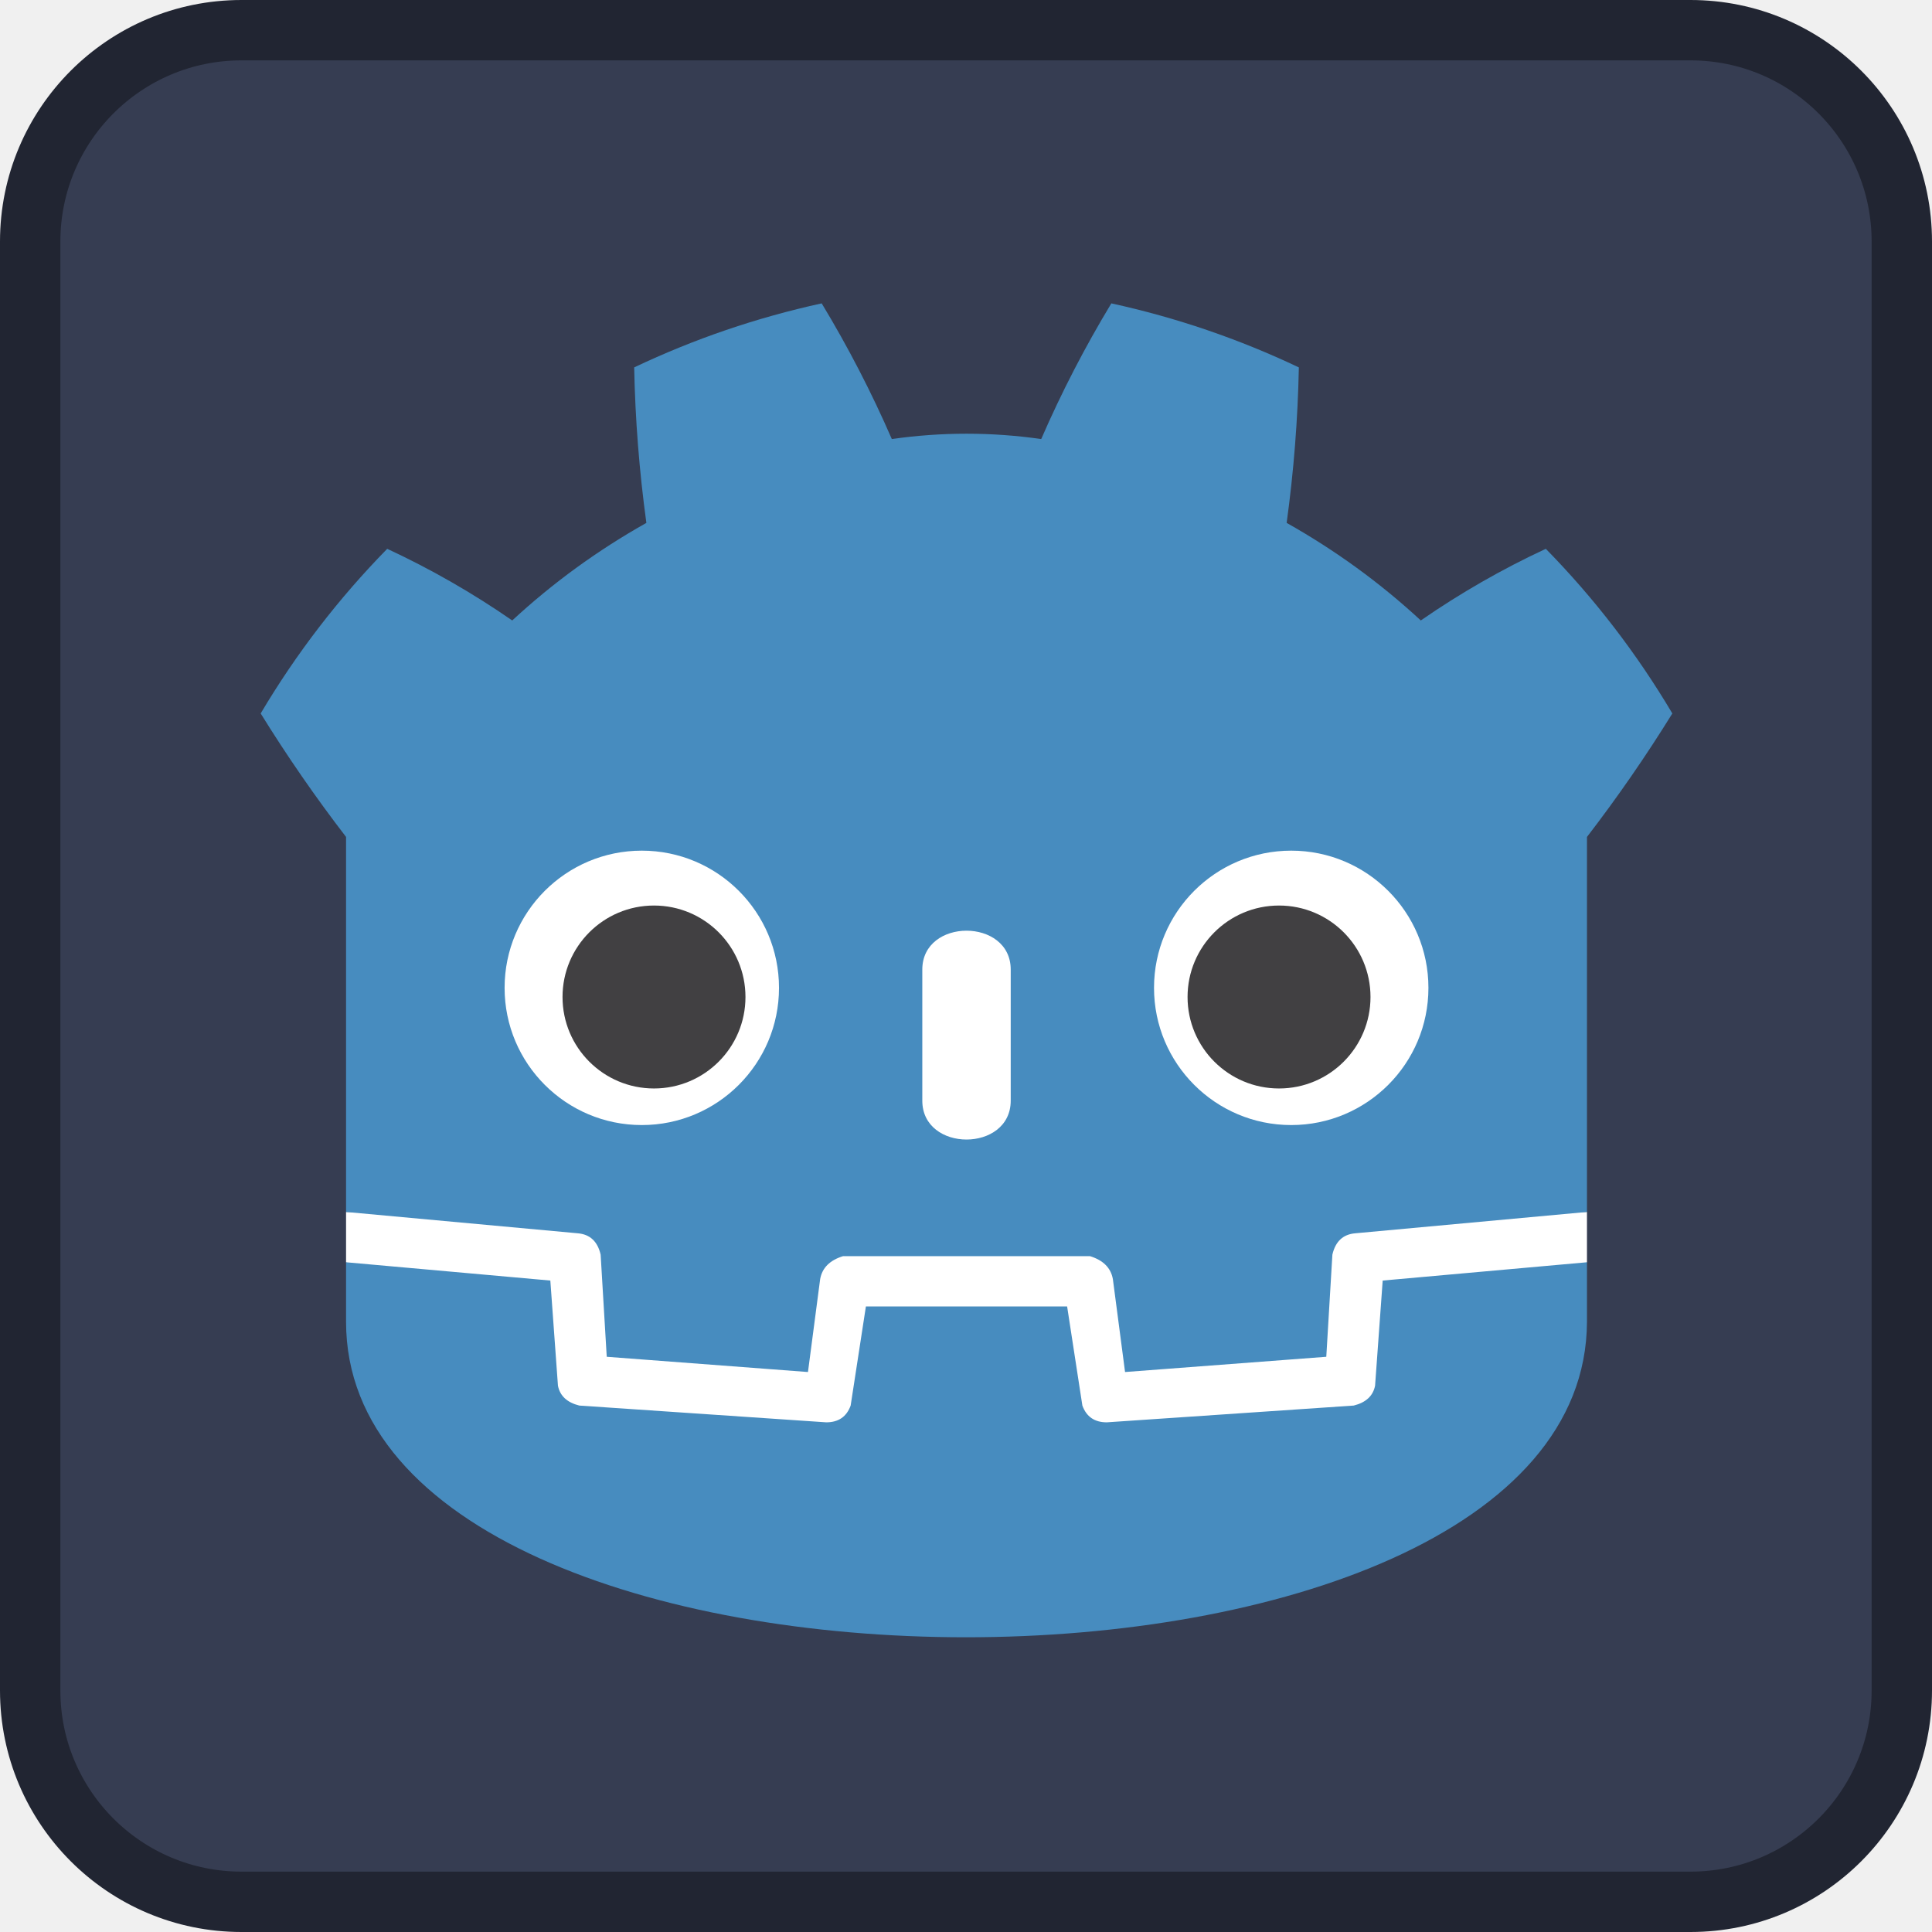
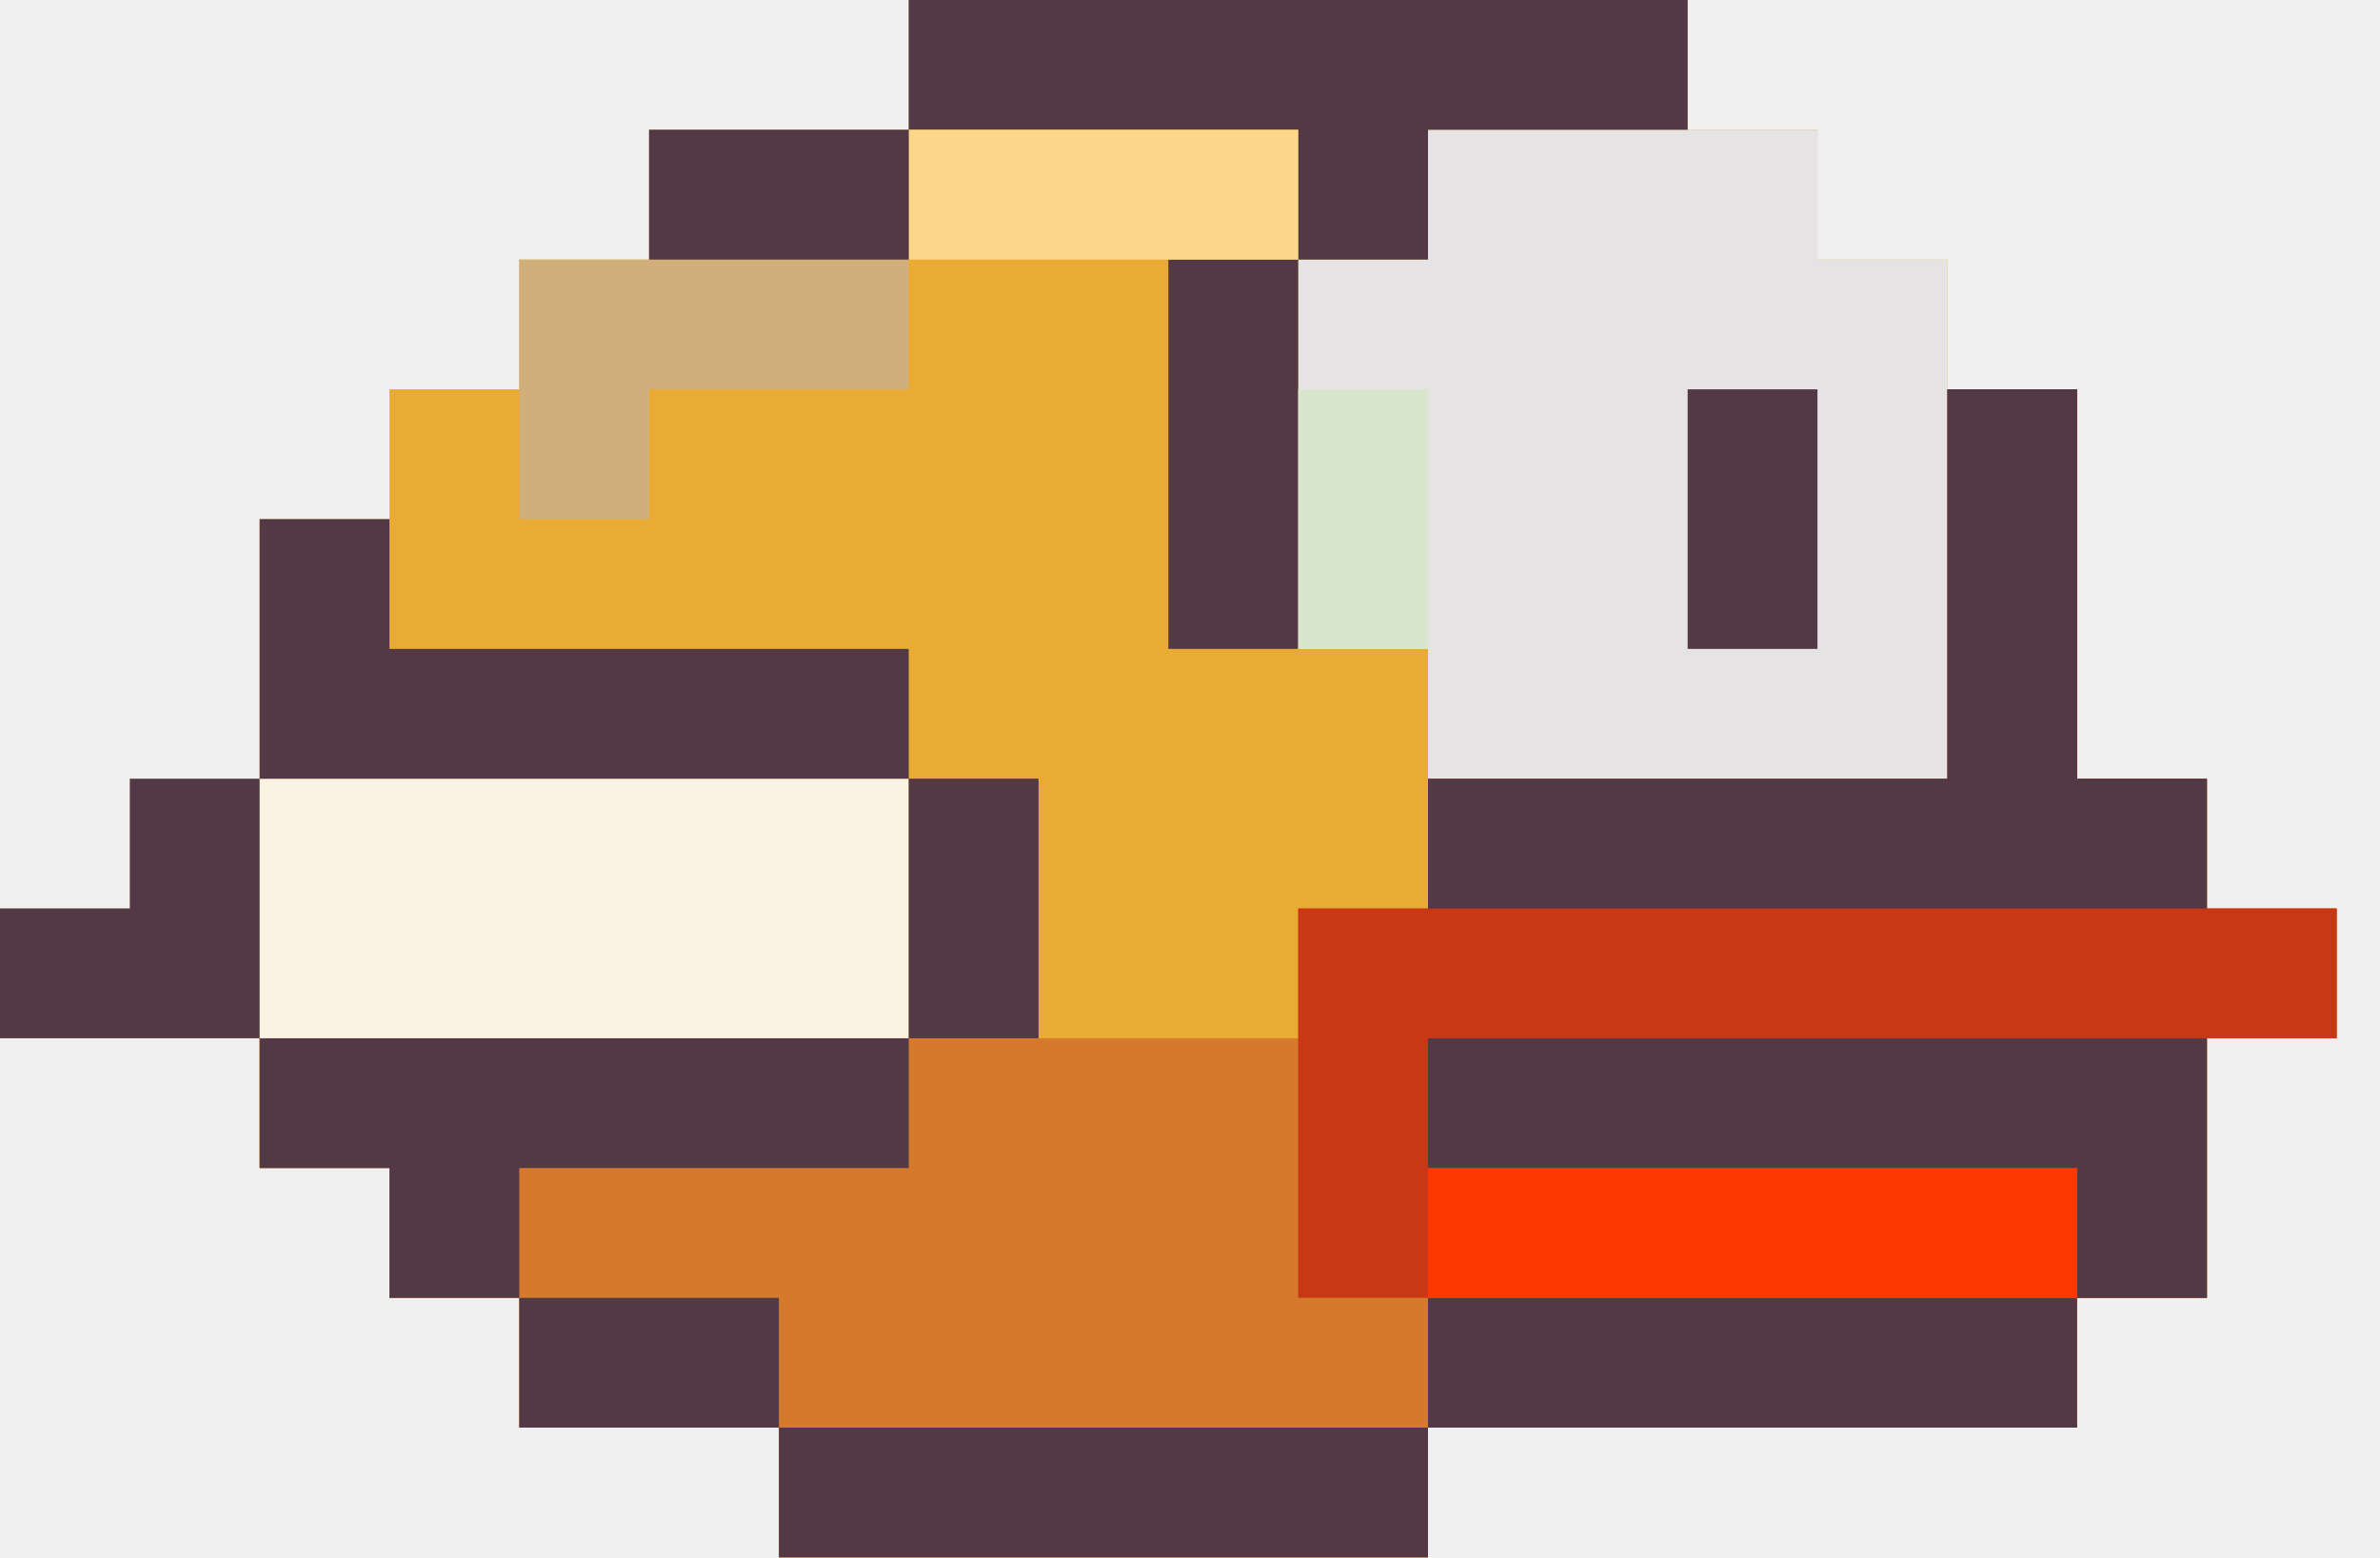
- <svg xmlns="http://www.w3.org/2000/svg" width="128" height="128">
-   <rect width="124" height="124" x="2" y="2" fill="#363d52" stroke="#212532" stroke-width="4" rx="14" />
-   <g fill="#fff" transform="translate(12.322 12.322)scale(.101)">
-     <path d="M105 673v33q407 354 814 0v-33z" />
-     <path fill="#478cbf" d="m105 673 152 14q12 1 15 14l4 67 132 10 8-61q2-11 15-15h162q13 4 15 15l8 61 132-10 4-67q3-13 15-14l152-14V427q30-39 56-81-35-59-83-108-43 20-82 47-40-37-88-64 7-51 8-102-59-28-123-42-26 43-46 89-49-7-98 0-20-46-46-89-64 14-123 42 1 51 8 102-48 27-88 64-39-27-82-47-48 49-83 108 26 42 56 81zm0 33v39c0 276 813 276 814 0v-39l-134 12-5 69q-2 10-14 13l-162 11q-12 0-16-11l-10-65H446l-10 65q-4 11-16 11l-162-11q-12-3-14-13l-5-69z" />
-     <path d="M483 600c0 34 58 34 58 0v-86c0-34-58-34-58 0z" />
-     <circle cx="725" cy="526" r="90" />
-     <circle cx="299" cy="526" r="90" />
-   </g>
-   <g fill="#414042" transform="translate(12.322 12.322)scale(.101)">
-     <circle cx="307" cy="532" r="60" />
-     <circle cx="717" cy="532" r="60" />
-   </g>
+ <svg xmlns="http://www.w3.org/2000/svg" version="1.1" width="55" height="36">
+   <path d="M0 0 C5.94 0 11.88 0 18 0 C18 0.99 18 1.98 18 3 C18.99 3 19.98 3 21 3 C21 3.99 21 4.98 21 6 C21.99 6 22.98 6 24 6 C24 6.99 24 7.98 24 9 C24.99 9 25.98 9 27 9 C27 11.97 27 14.94 27 18 C27.99 18 28.98 18 30 18 C30 18.99 30 19.98 30 21 C30.99 21 31.98 21 33 21 C33 21.99 33 22.98 33 24 C32.01 24 31.02 24 30 24 C30 25.98 30 27.96 30 30 C29.01 30 28.02 30 27 30 C27 30.99 27 31.98 27 33 C22.05 33 17.1 33 12 33 C12 33.99 12 34.98 12 36 C7.05 36 2.1 36 -3 36 C-3 35.01 -3 34.02 -3 33 C-4.98 33 -6.96 33 -9 33 C-9 32.01 -9 31.02 -9 30 C-9.99 30 -10.98 30 -12 30 C-12 29.01 -12 28.02 -12 27 C-12.99 27 -13.98 27 -15 27 C-15 26.01 -15 25.02 -15 24 C-16.98 24 -18.96 24 -21 24 C-21 23.01 -21 22.02 -21 21 C-20.01 21 -19.02 21 -18 21 C-18 20.01 -18 19.02 -18 18 C-17.01 18 -16.02 18 -15 18 C-15 16.02 -15 14.04 -15 12 C-14.01 12 -13.02 12 -12 12 C-12 11.01 -12 10.02 -12 9 C-11.01 9 -10.02 9 -9 9 C-9 8.01 -9 7.02 -9 6 C-8.01 6 -7.02 6 -6 6 C-6 5.01 -6 4.02 -6 3 C-4.02 3 -2.04 3 0 3 C0 2.01 0 1.02 0 0 Z " fill="#E9AB34" transform="translate(21,0)" />
+   <path d="M0 0 C0.99 0 1.98 0 3 0 C3 2.97 3 5.94 3 9 C3.99 9 4.98 9 6 9 C6 9.99 6 10.98 6 12 C6.99 12 7.98 12 9 12 C9 12.99 9 13.98 9 15 C8.01 15 7.02 15 6 15 C6 16.98 6 18.96 6 21 C5.01 21 4.02 21 3 21 C3 21.99 3 22.98 3 24 C-1.95 24 -6.9 24 -12 24 C-12 24.99 -12 25.98 -12 27 C-16.95 27 -21.9 27 -27 27 C-27 26.01 -27 25.02 -27 24 C-28.98 24 -30.96 24 -33 24 C-33 23.01 -33 22.02 -33 21 C-33.99 21 -34.98 21 -36 21 C-36 20.01 -36 19.02 -36 18 C-36.99 18 -37.98 18 -39 18 C-39 17.01 -39 16.02 -39 15 C-34.05 15 -29.1 15 -24 15 C-24 13.02 -24 11.04 -24 9 C-23.01 9 -22.02 9 -21 9 C-21 10.98 -21 12.96 -21 15 C-19.02 15 -17.04 15 -15 15 C-15 14.01 -15 13.02 -15 12 C-14.01 12 -13.02 12 -12 12 C-12 11.01 -12 10.02 -12 9 C-8.04 9 -4.08 9 0 9 C0 6.03 0 3.06 0 0 Z " fill="#D57A2D" transform="translate(45,9)" />
+   <path d="M0 0 C0.99 0 1.98 0 3 0 C3 2.97 3 5.94 3 9 C3.99 9 4.98 9 6 9 C6 9.99 6 10.98 6 12 C6.99 12 7.98 12 9 12 C9 12.99 9 13.98 9 15 C8.01 15 7.02 15 6 15 C6 16.98 6 18.96 6 21 C-0.93 21 -7.86 21 -15 21 C-15 18.03 -15 15.06 -15 12 C-14.01 12 -13.02 12 -12 12 C-12 11.01 -12 10.02 -12 9 C-8.04 9 -4.08 9 0 9 C0 6.03 0 3.06 0 0 Z " fill="#C93815" transform="translate(45,9)" />
+   <path d="M0 0 C2.97 0 5.94 0 9 0 C9 0.99 9 1.98 9 3 C9.99 3 10.98 3 12 3 C12 6.96 12 10.92 12 15 C8.04 15 4.08 15 0 15 C0 14.01 0 13.02 0 12 C-0.99 12 -1.98 12 -3 12 C-3 9.03 -3 6.06 -3 3 C-2.01 3 -1.02 3 0 3 C0 2.01 0 1.02 0 0 Z " fill="#E5E3E3" transform="translate(33,3)" />
+   <path d="M0 0 C5.94 0 11.88 0 18 0 C18 1.98 18 3.96 18 6 C11.07 6 4.14 6 -3 6 C-3 5.01 -3 4.02 -3 3 C-2.01 3 -1.02 3 0 3 C0 2.01 0 1.02 0 0 Z " fill="#FAF3E4" transform="translate(3,18)" />
+   <path d="M0 0 C0.99 0 1.98 0 3 0 C3 2.97 3 5.94 3 9 C3.99 9 4.98 9 6 9 C6 9.99 6 10.98 6 12 C0.06 12 -5.88 12 -12 12 C-12 11.01 -12 10.02 -12 9 C-8.04 9 -4.08 9 0 9 C0 6.03 0 3.06 0 0 Z " fill="#533846" transform="translate(45,9)" />
+   <path d="M0 0 C5.94 0 11.88 0 18 0 C18 1.98 18 3.96 18 6 C17.01 6 16.02 6 15 6 C15 5.01 15 4.02 15 3 C10.05 3 5.1 3 0 3 C0 2.01 0 1.02 0 0 Z " fill="#533846" transform="translate(33,24)" />
+   <path d="M0 0 C5.94 0 11.88 0 18 0 C18 0.99 18 1.98 18 3 C16.02 3 14.04 3 12 3 C12 3.99 12 4.98 12 6 C11.01 6 10.02 6 9 6 C9 5.01 9 4.02 9 3 C6.03 3 3.06 3 0 3 C0 2.01 0 1.02 0 0 Z " fill="#533846" transform="translate(21,0)" />
+   <path d="M0 0 C4.95 0 9.9 0 15 0 C15 0.99 15 1.98 15 3 C12.03 3 9.06 3 6 3 C6 3.99 6 4.98 6 6 C5.01 6 4.02 6 3 6 C3 5.01 3 4.02 3 3 C2.01 3 1.02 3 0 3 C0 2.01 0 1.02 0 0 Z " fill="#533846" transform="translate(6,24)" />
+   <path d="M0 0 C0.99 0 1.98 0 3 0 C3 0.99 3 1.98 3 3 C6.96 3 10.92 3 15 3 C15 3.99 15 4.98 15 6 C10.05 6 5.1 6 0 6 C0 4.02 0 2.04 0 0 Z " fill="#533846" transform="translate(6,12)" />
+   <path d="M0 0 C1.98 0 3.96 0 6 0 C6 1.98 6 3.96 6 6 C4.02 6 2.04 6 0 6 C0 6.99 0 7.98 0 9 C-0.99 9 -1.98 9 -3 9 C-3 7.02 -3 5.04 -3 3 C-2.01 3 -1.02 3 0 3 C0 2.01 0 1.02 0 0 Z " fill="#D0AF7A" transform="translate(15,3)" />
+   <path d="M0 0 C4.95 0 9.9 0 15 0 C15 0.99 15 1.98 15 3 C10.05 3 5.1 3 0 3 C0 2.01 0 1.02 0 0 Z " fill="#533846" transform="translate(18,33)" />
+   <path d="M0 0 C4.95 0 9.9 0 15 0 C15 0.99 15 1.98 15 3 C10.05 3 5.1 3 0 3 C0 2.01 0 1.02 0 0 Z " fill="#533846" transform="translate(33,30)" />
+   <path d="M0 0 C4.95 0 9.9 0 15 0 C15 0.99 15 1.98 15 3 C10.05 3 5.1 3 0 3 C0 2.01 0 1.02 0 0 Z " fill="#FC3800" transform="translate(33,27)" />
+   <path d="M0 0 C0.99 0 1.98 0 3 0 C3 1.98 3 3.96 3 6 C1.02 6 -0.96 6 -3 6 C-3 5.01 -3 4.02 -3 3 C-2.01 3 -1.02 3 0 3 C0 2.01 0 1.02 0 0 Z " fill="#533846" transform="translate(3,18)" />
+   <path d="M0 0 C0.99 0 1.98 0 3 0 C3 2.97 3 5.94 3 9 C2.01 9 1.02 9 0 9 C0 6.03 0 3.06 0 0 Z " fill="#533846" transform="translate(27,6)" />
+   <path d="M0 0 C2.97 0 5.94 0 9 0 C9 0.99 9 1.98 9 3 C6.03 3 3.06 3 0 3 C0 2.01 0 1.02 0 0 Z " fill="#FAD78C" transform="translate(21,3)" />
+   <path d="M0 0 C1.98 0 3.96 0 6 0 C6 0.99 6 1.98 6 3 C4.02 3 2.04 3 0 3 C0 2.01 0 1.02 0 0 Z " fill="#533846" transform="translate(12,30)" />
+   <path d="M0 0 C0.99 0 1.98 0 3 0 C3 1.98 3 3.96 3 6 C2.01 6 1.02 6 0 6 C0 4.02 0 2.04 0 0 Z " fill="#533846" transform="translate(21,18)" />
+   <path d="M0 0 C0.99 0 1.98 0 3 0 C3 1.98 3 3.96 3 6 C2.01 6 1.02 6 0 6 C0 4.02 0 2.04 0 0 Z " fill="#533846" transform="translate(39,9)" />
+   <path d="M0 0 C0.99 0 1.98 0 3 0 C3 1.98 3 3.96 3 6 C2.01 6 1.02 6 0 6 C0 4.02 0 2.04 0 0 Z " fill="#D7E6CC" transform="translate(30,9)" />
+   <path d="M0 0 C1.98 0 3.96 0 6 0 C6 0.99 6 1.98 6 3 C4.02 3 2.04 3 0 3 C0 2.01 0 1.02 0 0 Z " fill="#533846" transform="translate(15,3)" />
</svg>
